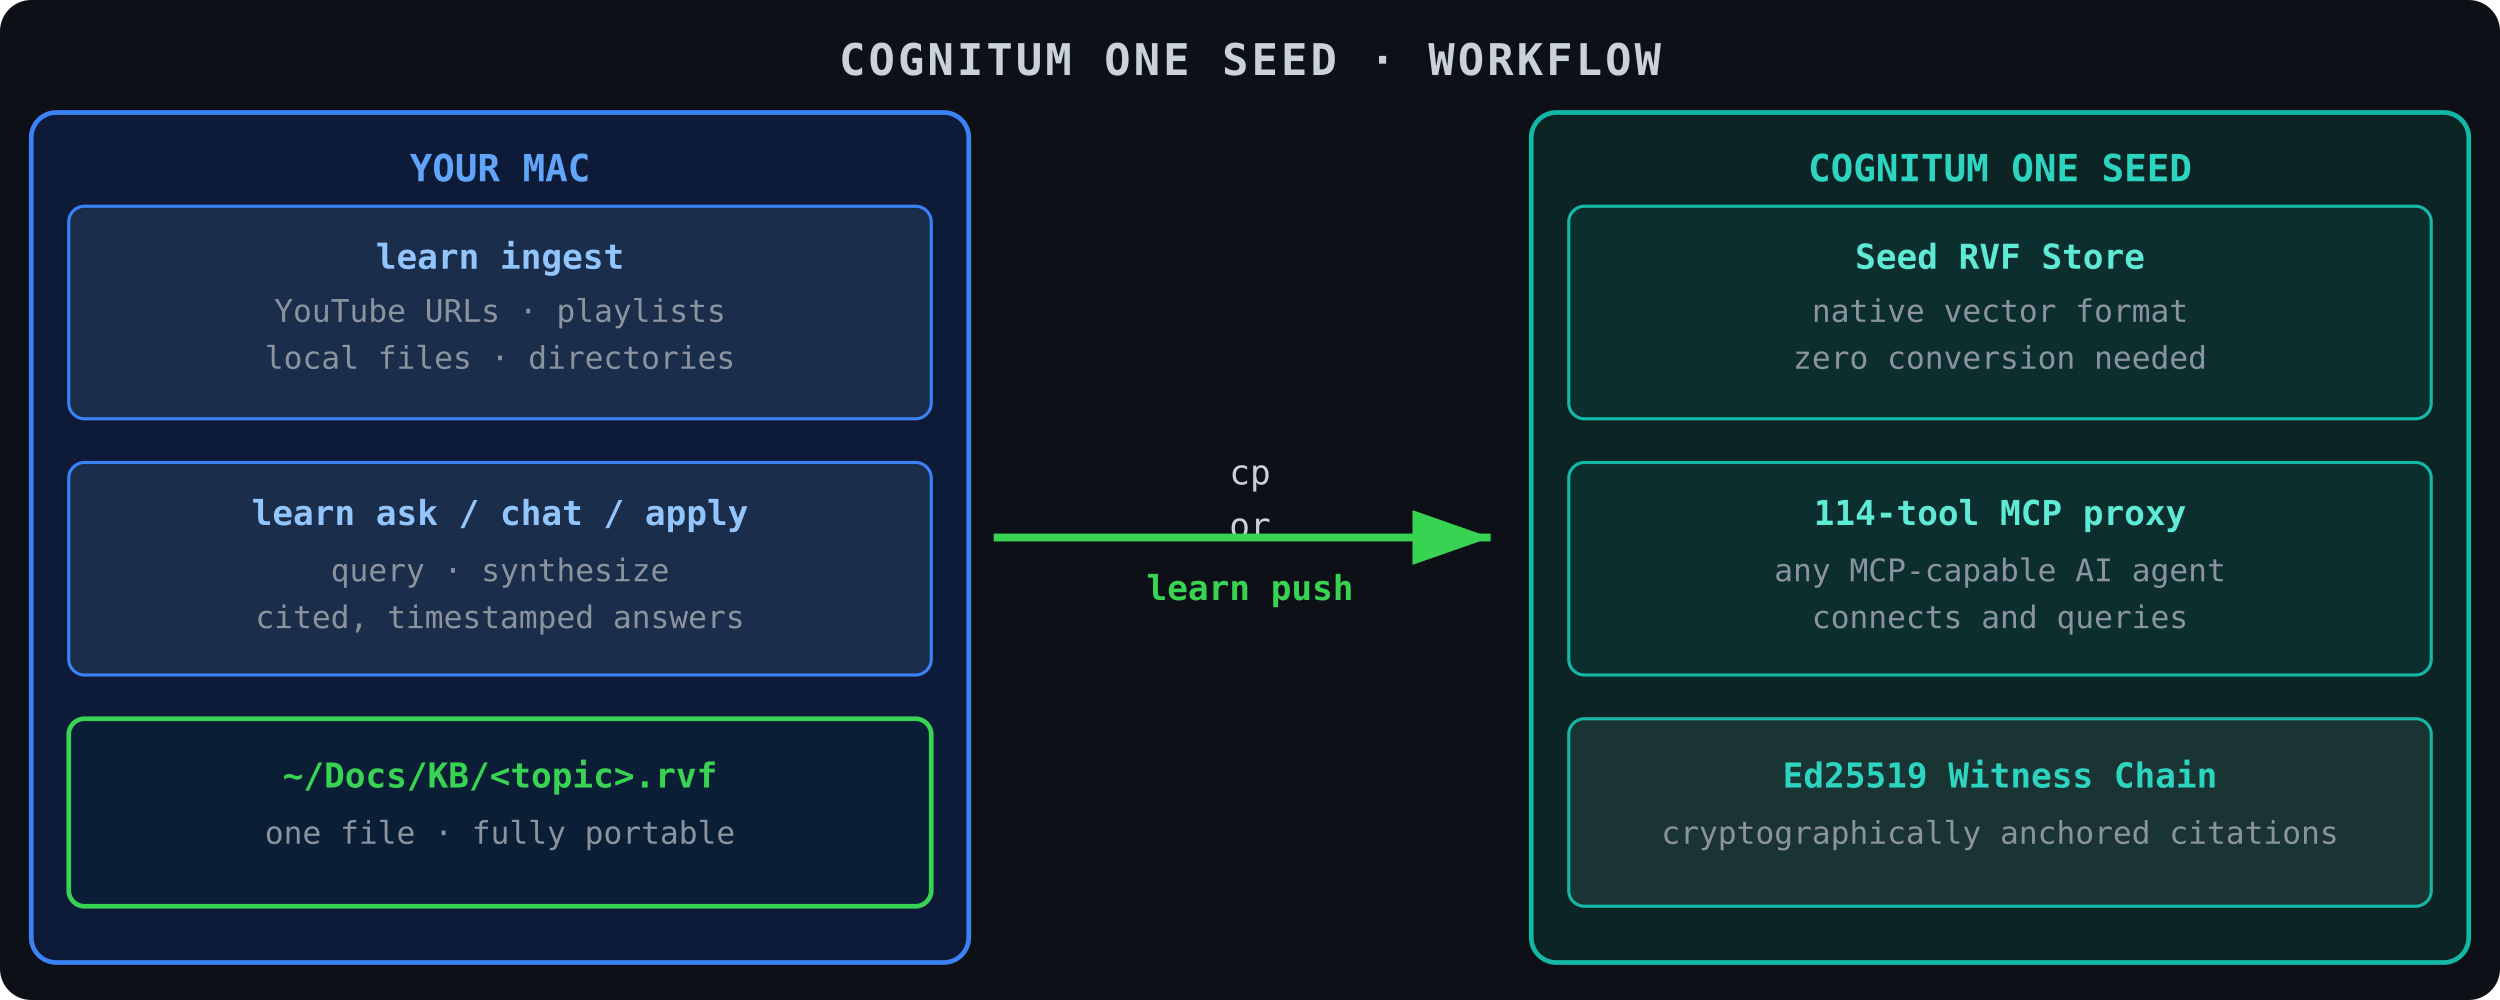
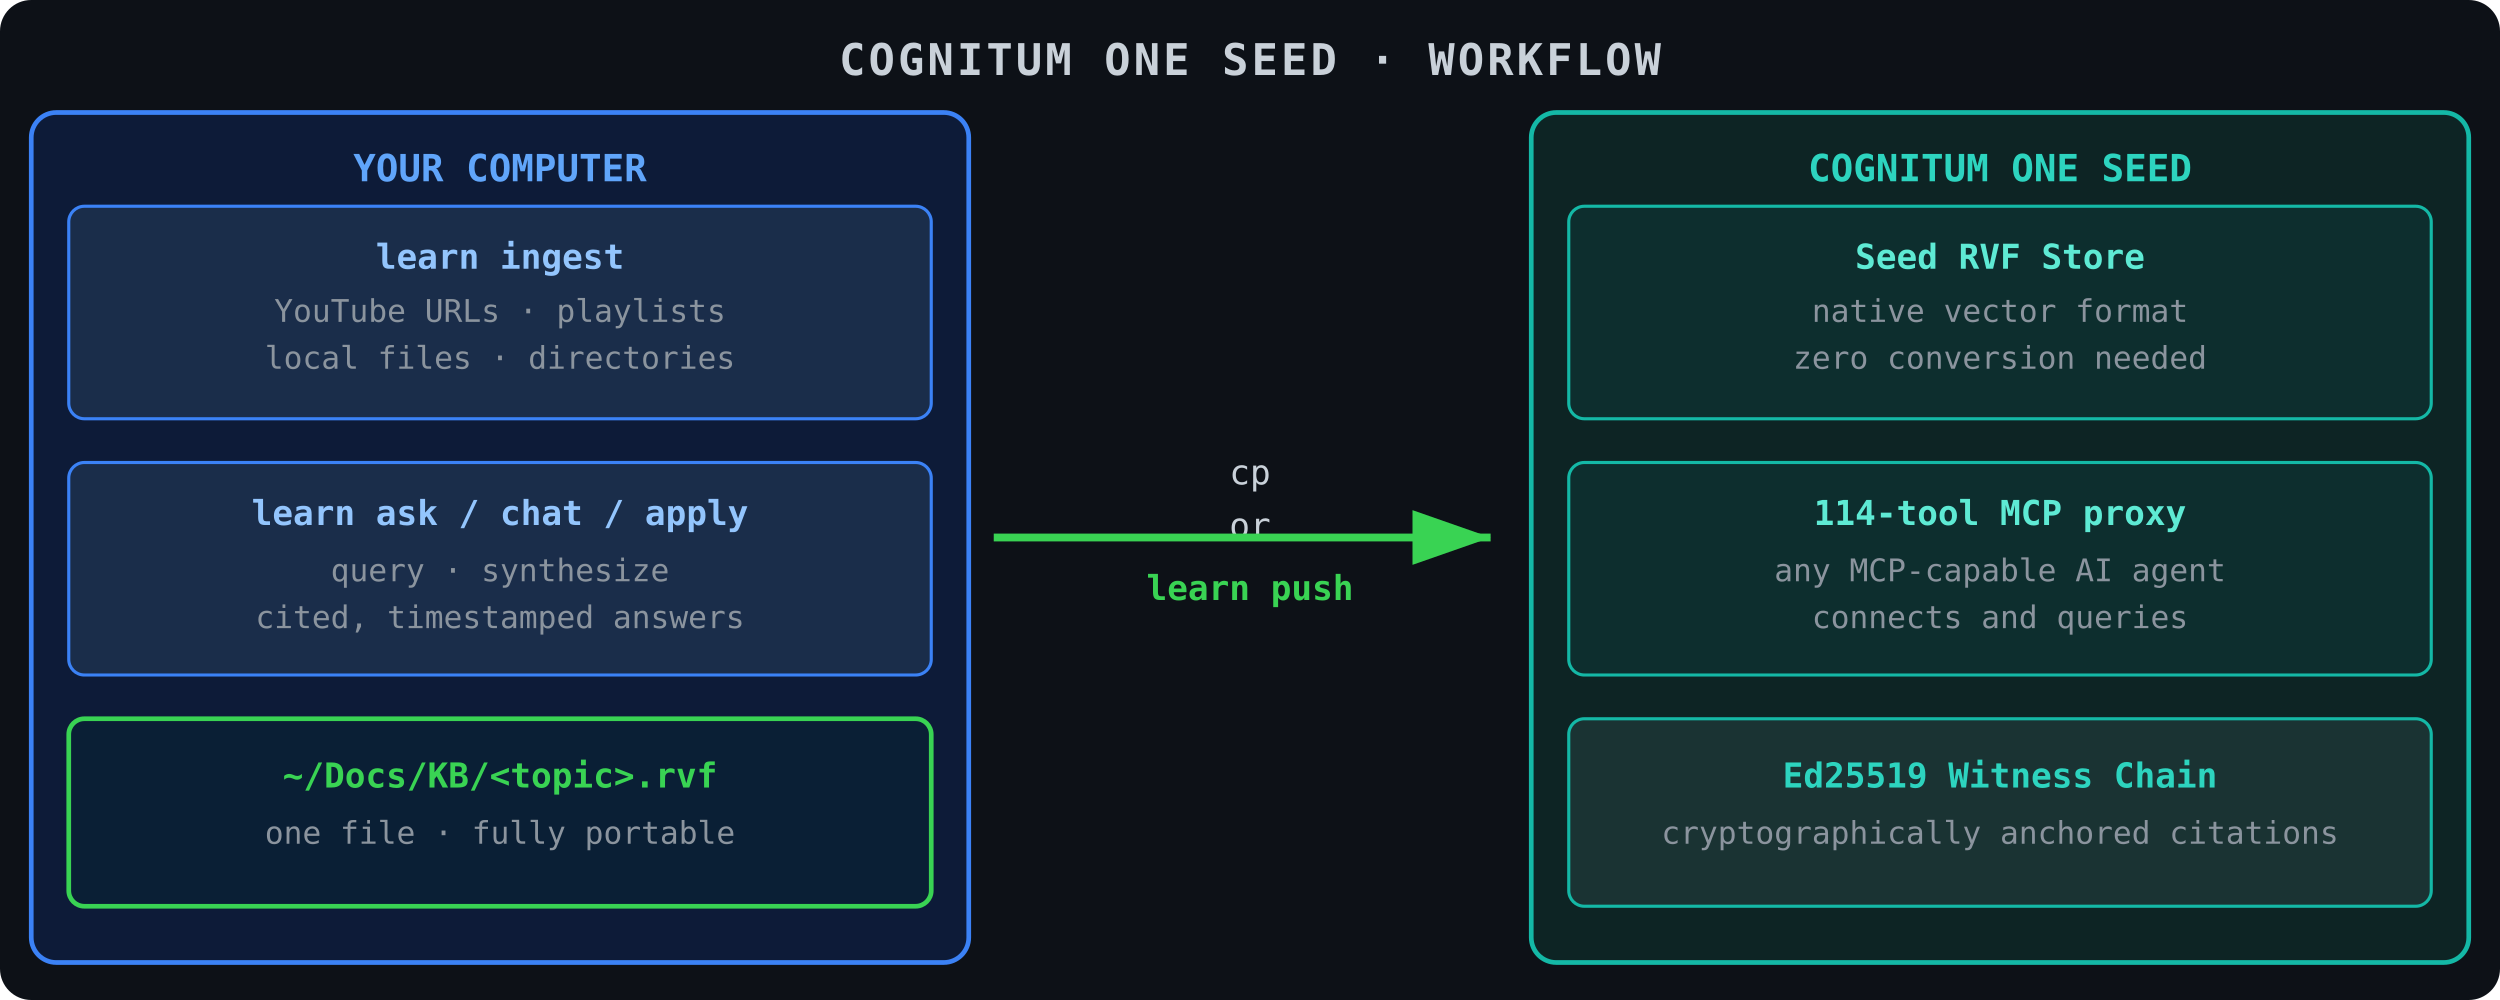
<svg xmlns="http://www.w3.org/2000/svg" viewBox="0 0 800 320" width="800" height="320">
  <defs>
    <marker id="arrw" markerWidth="10" markerHeight="7" refX="10" refY="3.5" orient="auto">
      <polygon points="0 0, 10 3.5, 0 7" fill="#39d353" />
    </marker>
  </defs>
  <rect width="800" height="320" fill="#0d1117" rx="10" />
  <text x="400" y="24" fill="#c9d1d9" font-family="monospace,sans-serif" font-size="14" font-weight="bold" text-anchor="middle" letter-spacing="1">COGNITUM ONE SEED · WORKFLOW</text>
  <rect x="10" y="36" width="300" height="272" rx="8" fill="#0d1b38" stroke="#3b82f6" stroke-width="1.5" />
-   <text x="160" y="58" fill="#60a5fa" font-family="monospace,sans-serif" font-size="12" font-weight="bold" text-anchor="middle">YOUR MAC</text>
+   <text x="160" y="58" fill="#60a5fa" font-family="monospace,sans-serif" font-size="12" font-weight="bold" text-anchor="middle">YOUR COMPUTER</text>
  <rect x="22" y="66" width="276" height="68" rx="5" fill="#1a2d4a" stroke="#3b82f6" stroke-width="1" />
  <text x="160" y="86" fill="#93c5fd" font-family="monospace,sans-serif" font-size="11" font-weight="bold" text-anchor="middle">learn ingest</text>
  <text x="160" y="103" fill="#8b949e" font-family="monospace,sans-serif" font-size="10" text-anchor="middle">YouTube URLs · playlists</text>
  <text x="160" y="118" fill="#8b949e" font-family="monospace,sans-serif" font-size="10" text-anchor="middle">local files · directories</text>
  <rect x="22" y="148" width="276" height="68" rx="5" fill="#1a2d4a" stroke="#3b82f6" stroke-width="1" />
  <text x="160" y="168" fill="#93c5fd" font-family="monospace,sans-serif" font-size="11" font-weight="bold" text-anchor="middle">learn ask / chat / apply</text>
  <text x="160" y="186" fill="#8b949e" font-family="monospace,sans-serif" font-size="10" text-anchor="middle">query · synthesize</text>
  <text x="160" y="201" fill="#8b949e" font-family="monospace,sans-serif" font-size="10" text-anchor="middle">cited, timestamped answers</text>
  <rect x="22" y="230" width="276" height="60" rx="5" fill="#0a1f35" stroke="#39d353" stroke-width="1.5" />
  <text x="160" y="252" fill="#39d353" font-family="monospace,sans-serif" font-size="11" font-weight="bold" text-anchor="middle">~/Docs/KB/&lt;topic&gt;.rvf</text>
  <text x="160" y="270" fill="#8b949e" font-family="monospace,sans-serif" font-size="10" text-anchor="middle">one file · fully portable</text>
  <text x="400" y="155" fill="#c9d1d9" font-family="monospace,sans-serif" font-size="11" text-anchor="middle">cp</text>
  <text x="400" y="172" fill="#c9d1d9" font-family="monospace,sans-serif" font-size="11" text-anchor="middle">or</text>
  <text x="400" y="192" fill="#39d353" font-family="monospace,sans-serif" font-size="11" font-weight="bold" text-anchor="middle">learn push</text>
  <line x1="318" y1="172" x2="477" y2="172" stroke="#39d353" stroke-width="2.5" marker-end="url(#arrw)" />
  <rect x="490" y="36" width="300" height="272" rx="8" fill="#0d2424" stroke="#14b8a6" stroke-width="1.5" />
  <text x="640" y="58" fill="#2dd4bf" font-family="monospace,sans-serif" font-size="12" font-weight="bold" text-anchor="middle">COGNITUM ONE SEED</text>
  <rect x="502" y="66" width="276" height="68" rx="5" fill="#0d2e2e" stroke="#14b8a6" stroke-width="1" />
  <text x="640" y="86" fill="#5eead4" font-family="monospace,sans-serif" font-size="11" font-weight="bold" text-anchor="middle">Seed RVF Store</text>
  <text x="640" y="103" fill="#8b949e" font-family="monospace,sans-serif" font-size="10" text-anchor="middle">native vector format</text>
  <text x="640" y="118" fill="#8b949e" font-family="monospace,sans-serif" font-size="10" text-anchor="middle">zero conversion needed</text>
  <rect x="502" y="148" width="276" height="68" rx="5" fill="#0d2e2e" stroke="#14b8a6" stroke-width="1" />
  <text x="640" y="168" fill="#5eead4" font-family="monospace,sans-serif" font-size="11" font-weight="bold" text-anchor="middle">114-tool MCP proxy</text>
  <text x="640" y="186" fill="#8b949e" font-family="monospace,sans-serif" font-size="10" text-anchor="middle">any MCP-capable AI agent</text>
  <text x="640" y="201" fill="#8b949e" font-family="monospace,sans-serif" font-size="10" text-anchor="middle">connects and queries</text>
  <rect x="502" y="230" width="276" height="60" rx="5" fill="#1a3333" stroke="#14b8a6" stroke-width="1" />
  <text x="640" y="252" fill="#2dd4bf" font-family="monospace,sans-serif" font-size="11" font-weight="bold" text-anchor="middle">Ed25519 Witness Chain</text>
  <text x="640" y="270" fill="#8b949e" font-family="monospace,sans-serif" font-size="10" text-anchor="middle">cryptographically anchored citations</text>
</svg>
